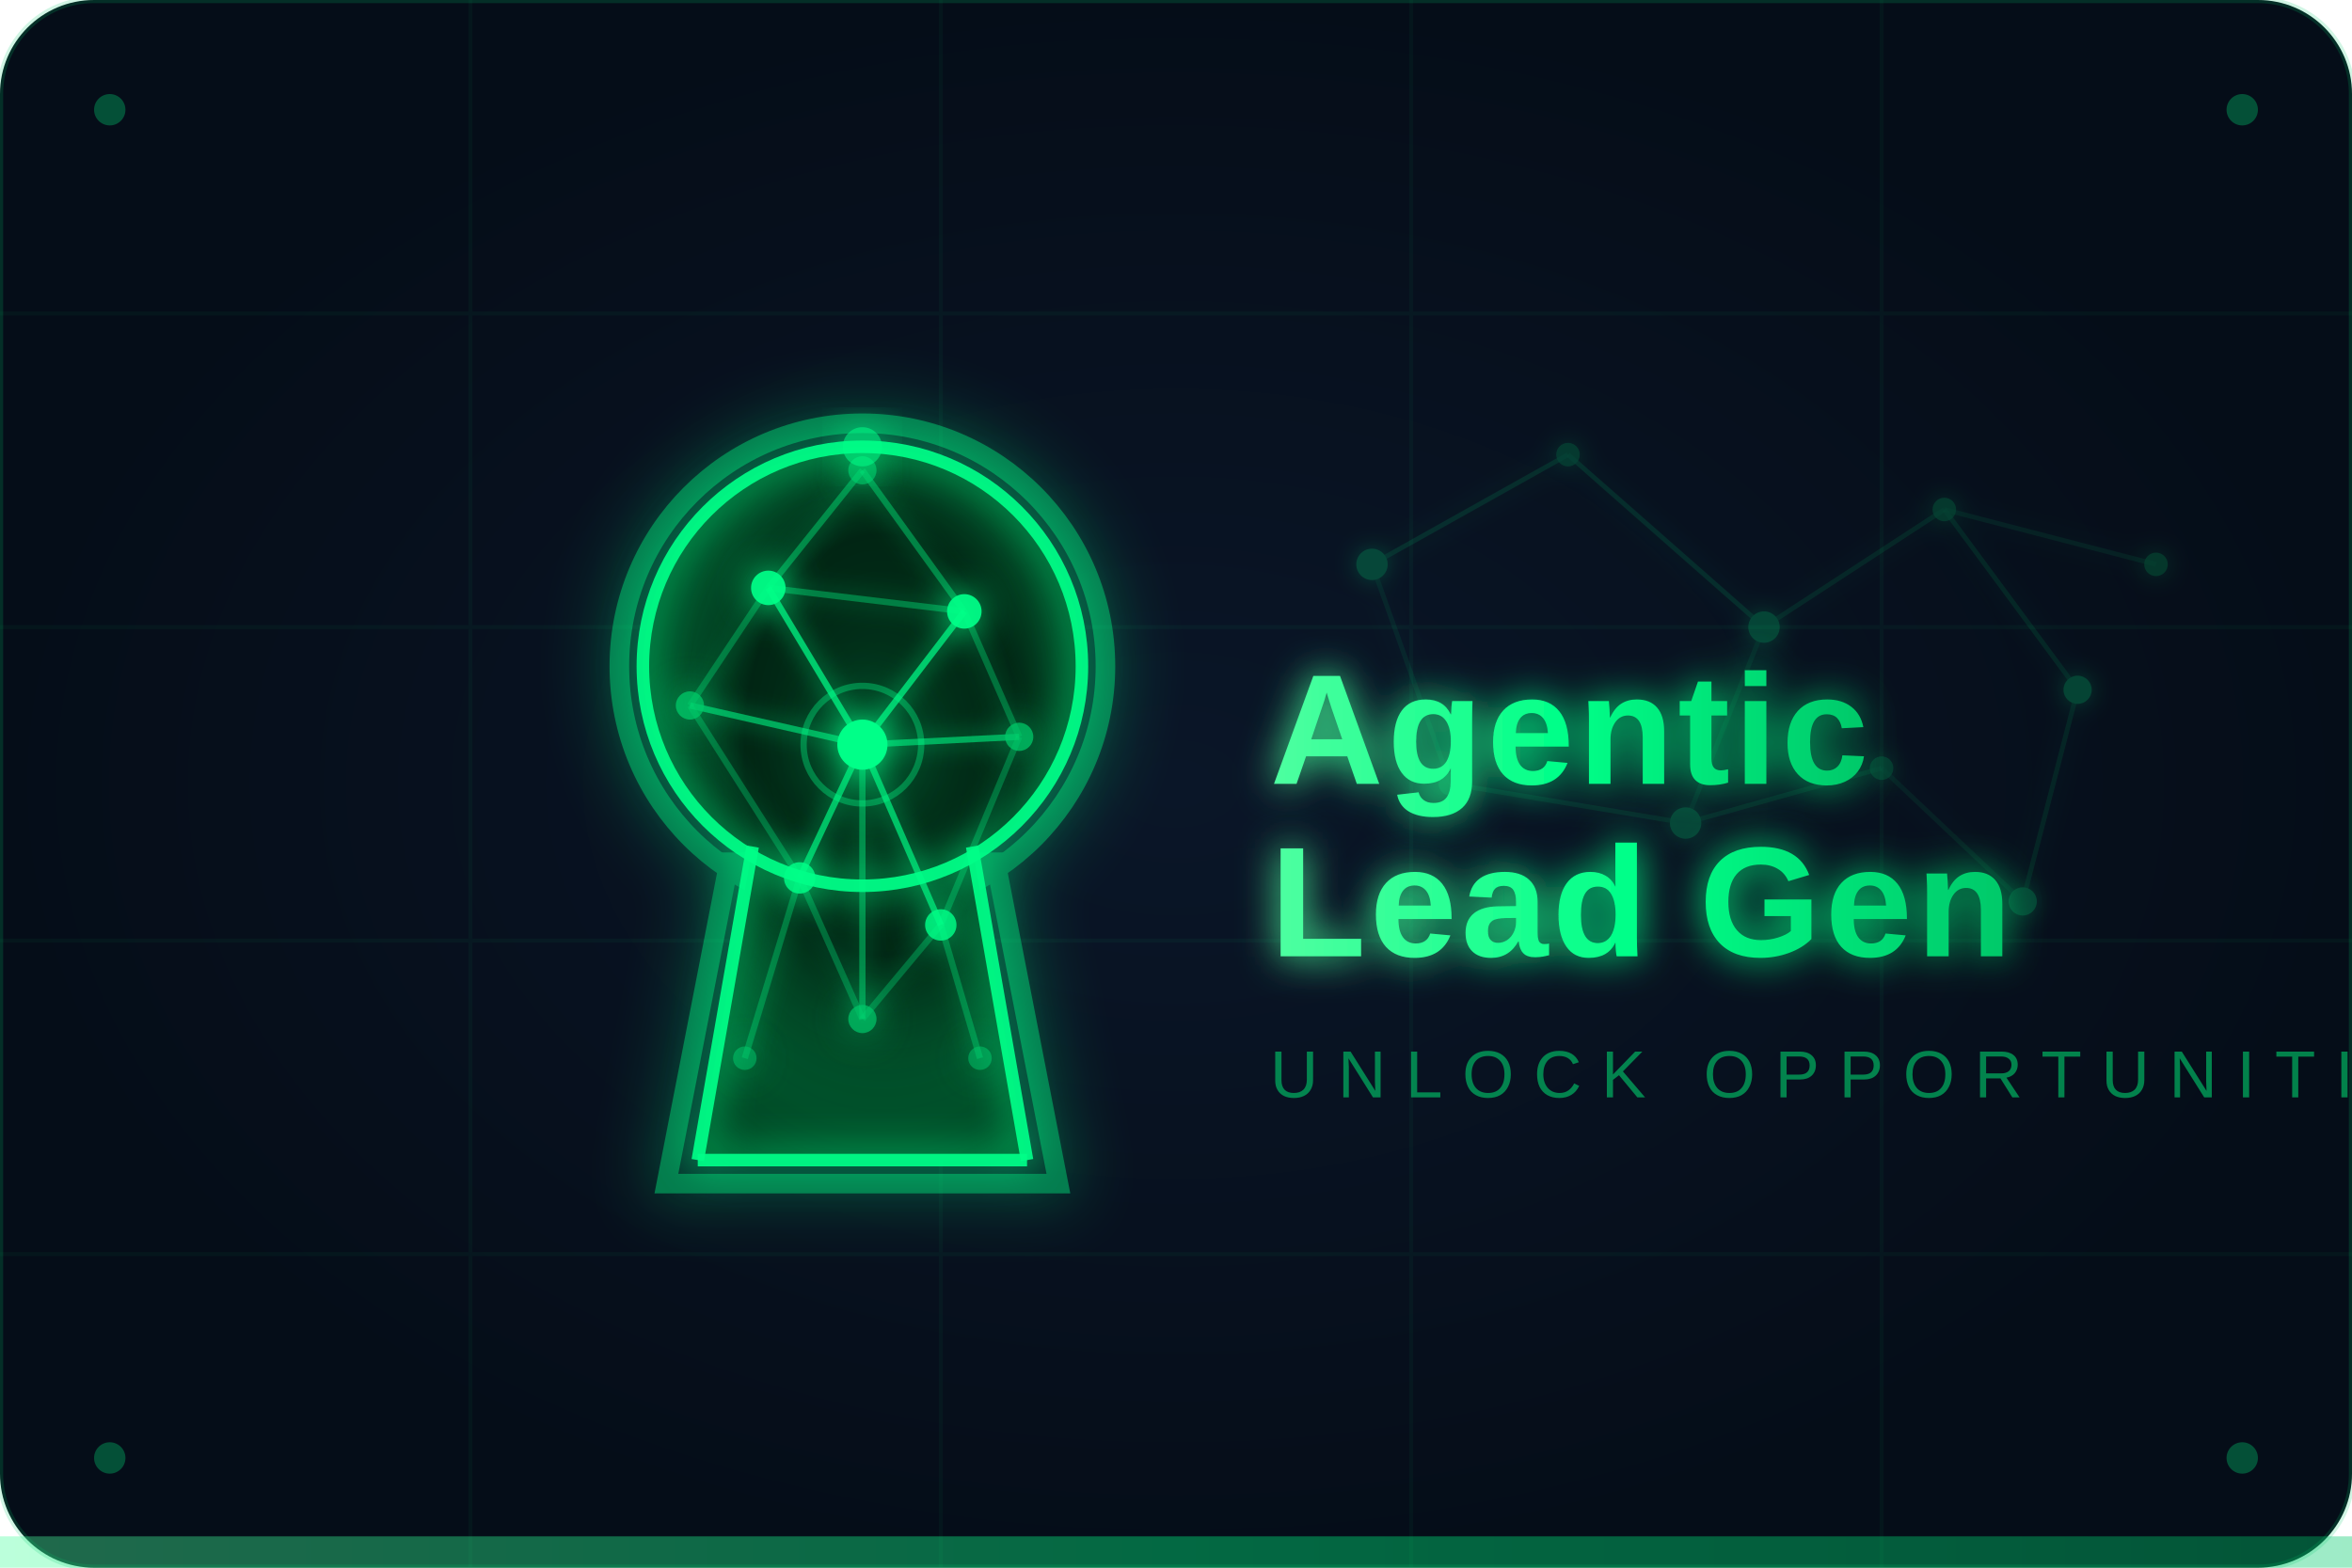
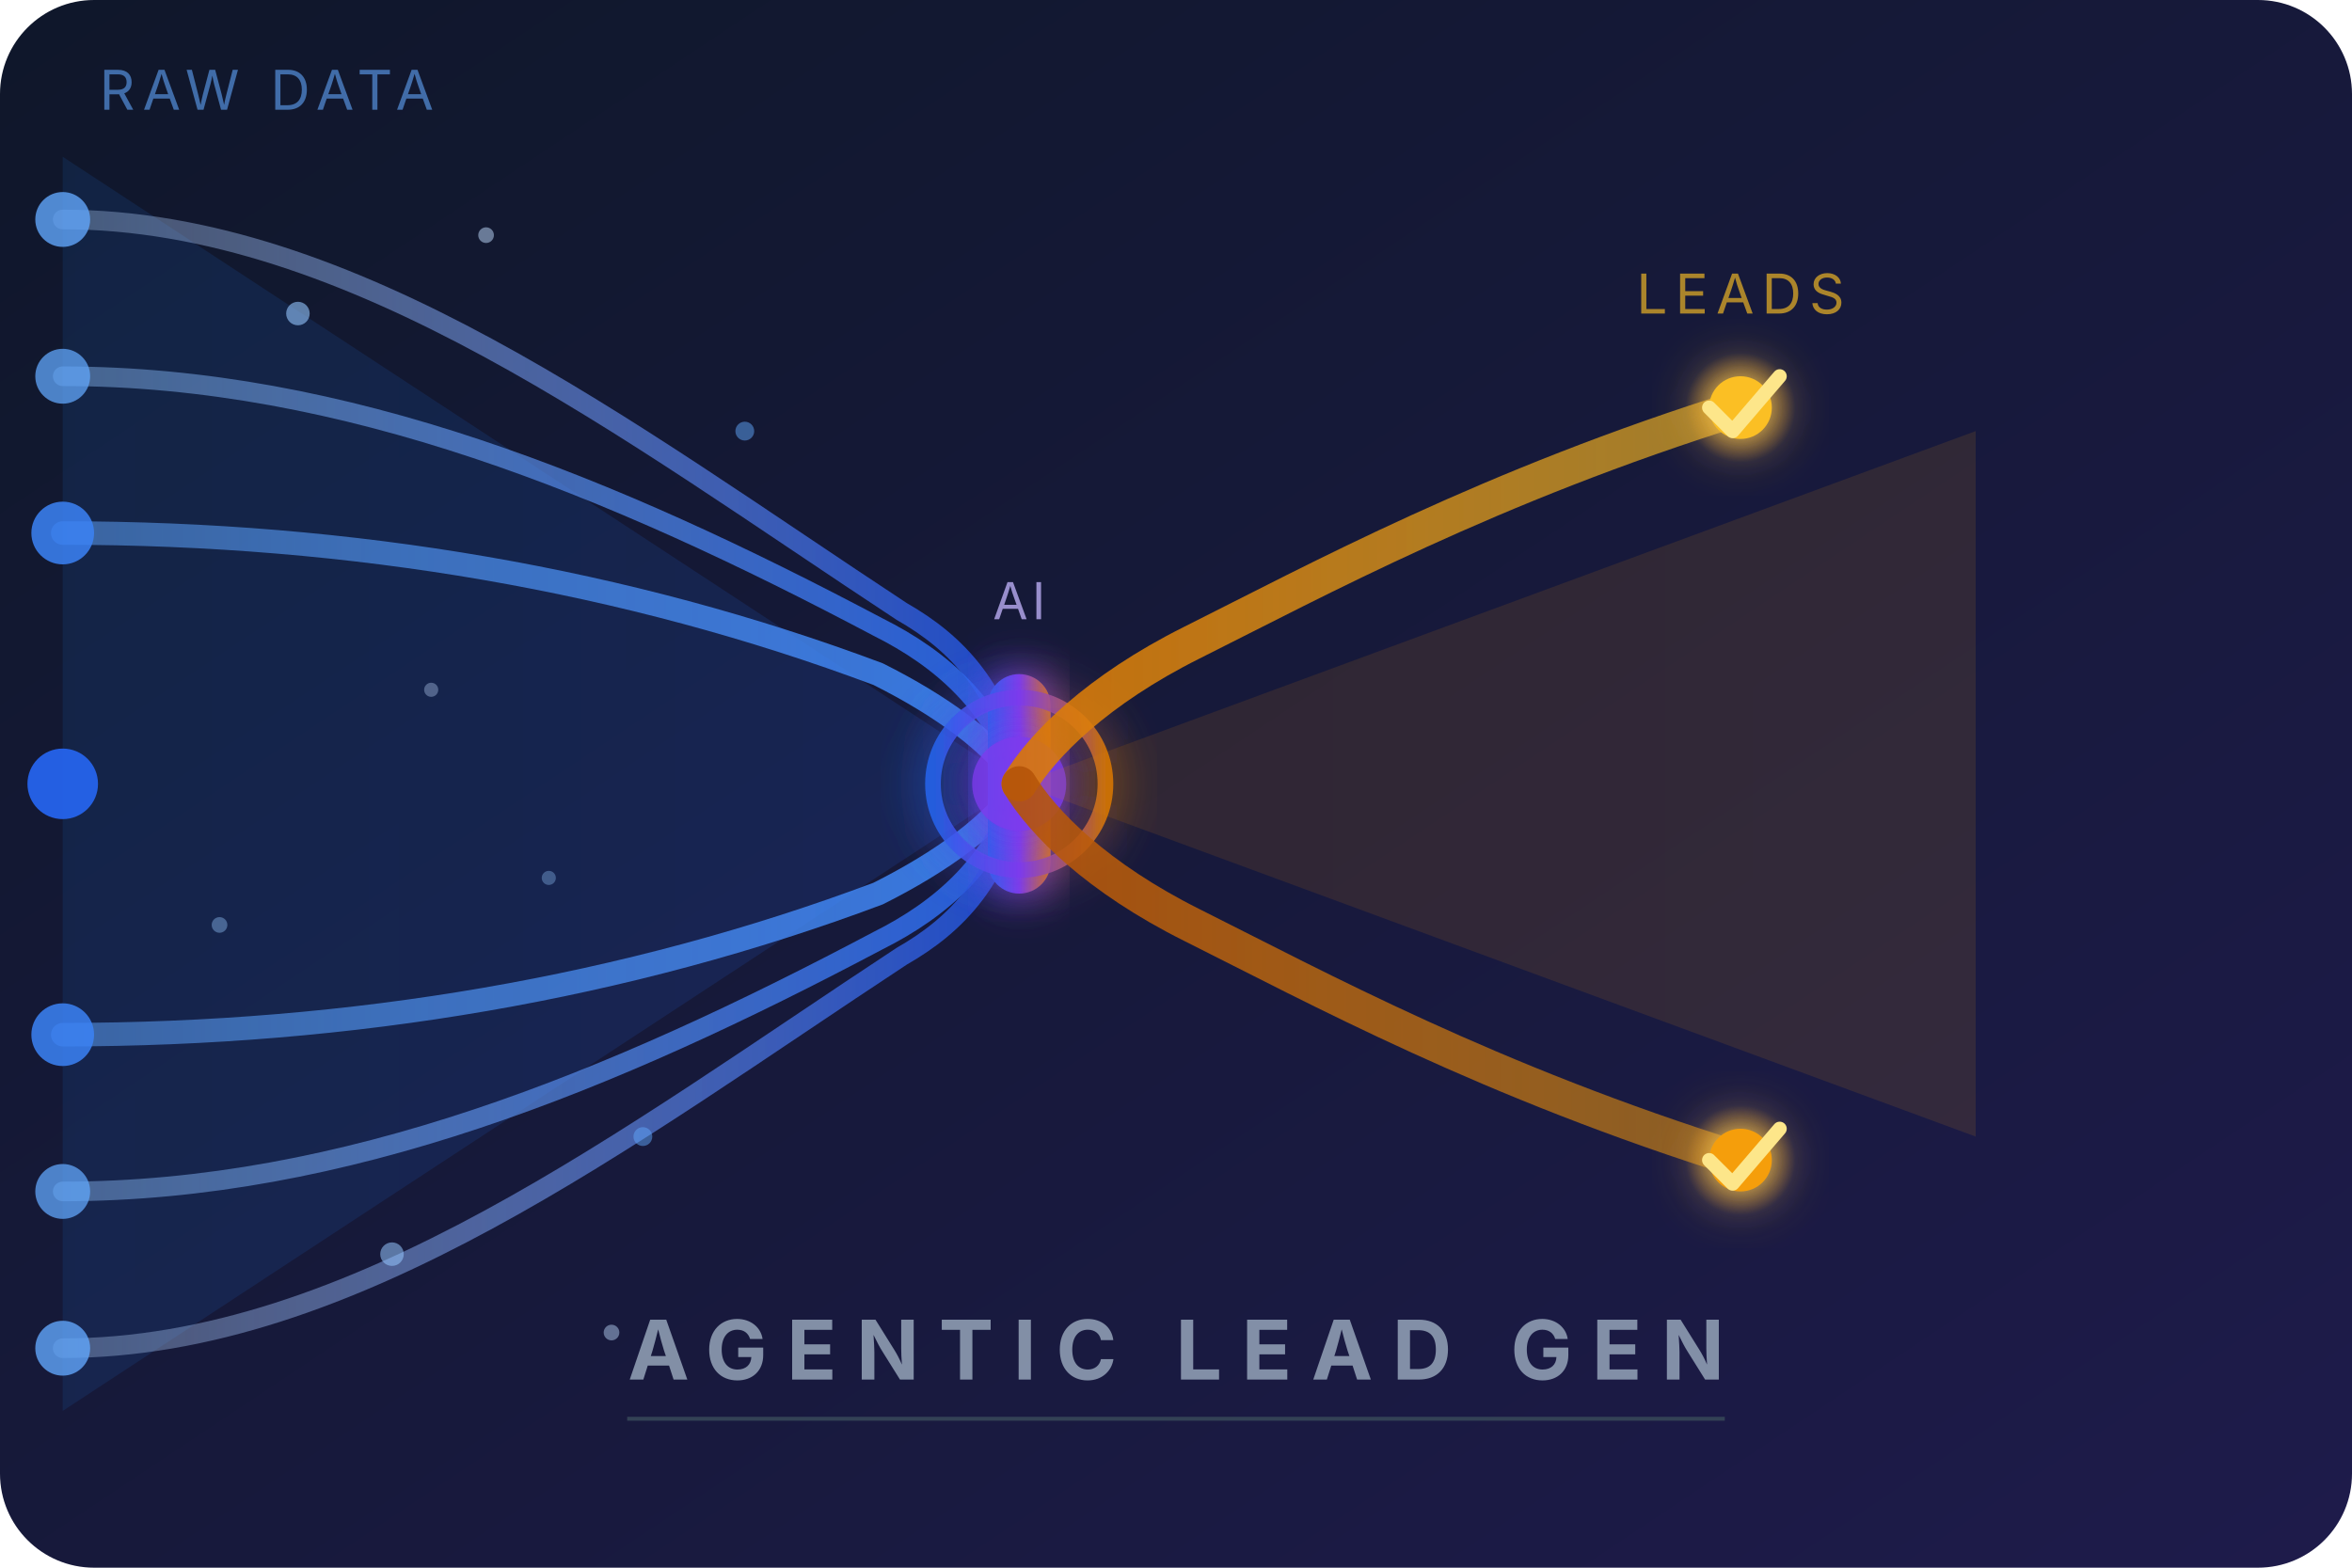
<svg xmlns="http://www.w3.org/2000/svg" viewBox="0 0 300 200" width="300" height="200">
  <defs>
-     <radialGradient id="bgGrad" cx="50%" cy="50%" r="50%">
-       <stop offset="0%" stop-color="#0a1628" />
-       <stop offset="100%" stop-color="#050d18" />
+     <linearGradient id="leftGrad" x1="0%" y1="0%" x2="100%" y2="0%">
+       <stop offset="0%" stop-color="#1a6fd4" stop-opacity="0.9" />
+       <stop offset="100%" stop-color="#2563eb" stop-opacity="1" />
+     </linearGradient>
+     <linearGradient id="waistGrad" x1="0%" y1="0%" x2="100%" y2="0%">
+       <stop offset="0%" stop-color="#2563eb" />
+       <stop offset="50%" stop-color="#7c3aed" />
+       <stop offset="100%" stop-color="#d97706" />
+     </linearGradient>
+     <linearGradient id="rightGrad" x1="0%" y1="0%" x2="100%" y2="0%">
+       <stop offset="0%" stop-color="#d97706" stop-opacity="1" />
+       <stop offset="100%" stop-color="#f59e0b" stop-opacity="0.9" />
+     </linearGradient>
+     <linearGradient id="s1" x1="0%" y1="0%" x2="100%" y2="0%">
+       <stop offset="0%" stop-color="#60a5fa" stop-opacity="0.5" />
+       <stop offset="100%" stop-color="#3b82f6" stop-opacity="0.9" />
+     </linearGradient>
+     <linearGradient id="s2" x1="0%" y1="0%" x2="100%" y2="0%">
+       <stop offset="0%" stop-color="#93c5fd" stop-opacity="0.4" />
+       <stop offset="100%" stop-color="#2563eb" stop-opacity="0.9" />
+     </linearGradient>
+     <linearGradient id="s3" x1="0%" y1="0%" x2="100%" y2="0%">
+       <stop offset="0%" stop-color="#bfdbfe" stop-opacity="0.3" />
+       <stop offset="100%" stop-color="#1d4ed8" stop-opacity="0.9" />
+     </linearGradient>
+     <linearGradient id="r1" x1="0%" y1="0%" x2="100%" y2="0%">
+       <stop offset="0%" stop-color="#d97706" stop-opacity="0.9" />
+       <stop offset="100%" stop-color="#fbbf24" stop-opacity="0.6" />
+     </linearGradient>
+     <linearGradient id="r2" x1="0%" y1="0%" x2="100%" y2="0%">
+       <stop offset="0%" stop-color="#b45309" stop-opacity="0.9" />
+       <stop offset="100%" stop-color="#f59e0b" stop-opacity="0.5" />
+     </linearGradient>
+     <filter id="glow" x="-30%" y="-30%" width="160%" height="160%">
+       <feGaussianBlur in="SourceGraphic" stdDeviation="3" result="blur" />
+       <feMerge>
+         <feMergeNode in="blur" />
+         <feMergeNode in="SourceGraphic" />
+       </feMerge>
+     </filter>
+     <radialGradient id="dotGold" cx="50%" cy="50%" r="50%">
+       <stop offset="0%" stop-color="#fde68a" stop-opacity="1" />
+       <stop offset="100%" stop-color="#f59e0b" stop-opacity="0" />
    </radialGradient>
-     <radialGradient id="keyholeGrad" cx="50%" cy="40%" r="60%">
-       <stop offset="0%" stop-color="#00ff88" stop-opacity="0.18" />
-       <stop offset="45%" stop-color="#00c96a" stop-opacity="0.12" />
-       <stop offset="100%" stop-color="#003d1f" stop-opacity="0.98" />
-     </radialGradient>
-     <filter id="glow" x="-50%" y="-50%" width="200%" height="200%">
-       <feGaussianBlur stdDeviation="2.5" result="blur" />
-       <feComposite in="SourceGraphic" in2="blur" operator="over" />
-     </filter>
-     <filter id="strongGlow" x="-100%" y="-100%" width="300%" height="300%">
-       <feGaussianBlur stdDeviation="4" result="blur" />
-       <feComposite in="SourceGraphic" in2="blur" operator="over" />
-     </filter>
-     <filter id="netGlow" x="-30%" y="-30%" width="160%" height="160%">
-       <feGaussianBlur stdDeviation="1.5" result="blur" />
-       <feComposite in="SourceGraphic" in2="blur" operator="over" />
-     </filter>
-     <clipPath id="keyholeClip">
-       <circle cx="110" cy="85" r="28" />
-       <polygon points="96,108 124,108 131,148 89,148" />
-     </clipPath>
-     <linearGradient id="textGrad" x1="0%" y1="0%" x2="100%" y2="0%">
-       <stop offset="0%" stop-color="#4dffa0" />
-       <stop offset="50%" stop-color="#00ff88" />
-       <stop offset="100%" stop-color="#00c96a" />
-     </linearGradient>
-     <linearGradient id="lineGrad" x1="0%" y1="0%" x2="100%" y2="0%">
-       <stop offset="0%" stop-color="#00ff88" stop-opacity="0.6" />
-       <stop offset="100%" stop-color="#00c96a" stop-opacity="0.08" />
+     <linearGradient id="bgGrad" x1="0%" y1="0%" x2="100%" y2="100%">
+       <stop offset="0%" stop-color="#0f172a" />
+       <stop offset="100%" stop-color="#1e1b4b" />
    </linearGradient>
  </defs>
  <rect width="300" height="200" fill="url(#bgGrad)" rx="12" />
-   <g opacity="0.04" stroke="#00ff88" stroke-width="0.5">
-     <line x1="0" y1="40" x2="300" y2="40" />
-     <line x1="0" y1="80" x2="300" y2="80" />
-     <line x1="0" y1="120" x2="300" y2="120" />
-     <line x1="0" y1="160" x2="300" y2="160" />
-     <line x1="60" y1="0" x2="60" y2="200" />
-     <line x1="120" y1="0" x2="120" y2="200" />
-     <line x1="180" y1="0" x2="180" y2="200" />
-     <line x1="240" y1="0" x2="240" y2="200" />
-   </g>
-   <g filter="url(#strongGlow)" opacity="0.45">
-     <circle cx="110" cy="85" r="31" fill="none" stroke="#00ff88" stroke-width="2.5" />
-     <polygon points="93,110 127,110 135,151 85,151" fill="none" stroke="#00ff88" stroke-width="2.5" />
-   </g>
-   <circle cx="110" cy="85" r="28" fill="#010f08" />
-   <polygon points="96,108 124,108 131,148 89,148" fill="#010f08" />
-   <g clip-path="url(#keyholeClip)">
-     <rect x="80" y="55" width="65" height="100" fill="url(#keyholeGrad)" />
-     <g filter="url(#netGlow)" stroke="#00ff88" stroke-width="0.8" fill="none">
-       <line x1="110" y1="95" x2="98" y2="75" stroke-opacity="0.7" />
-       <line x1="110" y1="95" x2="123" y2="78" stroke-opacity="0.7" />
-       <line x1="110" y1="95" x2="88" y2="90" stroke-opacity="0.55" />
-       <line x1="110" y1="95" x2="130" y2="94" stroke-opacity="0.55" />
-       <line x1="110" y1="95" x2="102" y2="112" stroke-opacity="0.65" />
-       <line x1="110" y1="95" x2="120" y2="118" stroke-opacity="0.65" />
-       <line x1="110" y1="95" x2="110" y2="130" stroke-opacity="0.4" />
-       <line x1="98" y1="75" x2="123" y2="78" stroke-opacity="0.35" />
-       <line x1="98" y1="75" x2="88" y2="90" stroke-opacity="0.3" />
-       <line x1="123" y1="78" x2="130" y2="94" stroke-opacity="0.3" />
-       <line x1="88" y1="90" x2="102" y2="112" stroke-opacity="0.28" />
-       <line x1="130" y1="94" x2="120" y2="118" stroke-opacity="0.28" />
-       <line x1="102" y1="112" x2="110" y2="130" stroke-opacity="0.28" />
-       <line x1="120" y1="118" x2="110" y2="130" stroke-opacity="0.28" />
-       <line x1="110" y1="60" x2="98" y2="75" stroke-opacity="0.38" />
-       <line x1="110" y1="60" x2="123" y2="78" stroke-opacity="0.38" />
-       <line x1="95" y1="135" x2="102" y2="112" stroke-opacity="0.3" />
-       <line x1="125" y1="135" x2="120" y2="118" stroke-opacity="0.3" />
-     </g>
-     <g filter="url(#glow)">
-       <circle cx="110" cy="95" r="3.2" fill="#00ff88" />
-       <circle cx="110" cy="95" r="7.5" fill="none" stroke="#00ff88" stroke-width="0.8" stroke-opacity="0.35" />
-       <circle cx="98" cy="75" r="2.2" fill="#00ff88" opacity="0.92" />
-       <circle cx="123" cy="78" r="2.2" fill="#00ff88" opacity="0.92" />
-       <circle cx="88" cy="90" r="1.8" fill="#00c96a" opacity="0.72" />
-       <circle cx="130" cy="94" r="1.8" fill="#00c96a" opacity="0.72" />
-       <circle cx="102" cy="112" r="2" fill="#00ff88" opacity="0.82" />
-       <circle cx="120" cy="118" r="2" fill="#00ff88" opacity="0.82" />
-       <circle cx="110" cy="130" r="1.8" fill="#00c96a" opacity="0.68" />
-       <circle cx="110" cy="60" r="1.8" fill="#00c96a" opacity="0.58" />
-       <circle cx="95" cy="135" r="1.5" fill="#00c96a" opacity="0.48" />
-       <circle cx="125" cy="135" r="1.5" fill="#00c96a" opacity="0.48" />
-     </g>
-   </g>
-   <g filter="url(#glow)" fill="none" stroke="#00ff88" stroke-width="1.6">
-     <circle cx="110" cy="85" r="28" stroke-opacity="0.92" />
-     <line x1="96" y1="108" x2="89" y2="148" stroke-opacity="0.92" />
-     <line x1="124" y1="108" x2="131" y2="148" stroke-opacity="0.92" />
-     <line x1="89" y1="148" x2="131" y2="148" stroke-opacity="0.92" />
-   </g>
-   <circle cx="110" cy="57" r="2.5" fill="#00ff88" opacity="0.62" filter="url(#glow)" />
-   <g opacity="0.22" filter="url(#netGlow)">
-     <circle cx="175" cy="72" r="2" fill="#00ff88" />
-     <circle cx="200" cy="58" r="1.5" fill="#00c96a" />
-     <circle cx="225" cy="80" r="2" fill="#00ff88" />
-     <circle cx="248" cy="65" r="1.5" fill="#00c96a" />
-     <circle cx="265" cy="88" r="1.8" fill="#00ff88" />
-     <circle cx="185" cy="100" r="1.5" fill="#00c96a" />
-     <circle cx="215" cy="105" r="2" fill="#00ff88" />
-     <circle cx="240" cy="98" r="1.5" fill="#00c96a" />
-     <circle cx="258" cy="115" r="1.8" fill="#00ff88" />
-     <circle cx="275" cy="72" r="1.5" fill="#00c96a" />
-     <line x1="175" y1="72" x2="200" y2="58" stroke="#00ff88" stroke-width="0.6" stroke-opacity="0.5" />
-     <line x1="200" y1="58" x2="225" y2="80" stroke="#00ff88" stroke-width="0.6" stroke-opacity="0.5" />
-     <line x1="225" y1="80" x2="248" y2="65" stroke="#00ff88" stroke-width="0.6" stroke-opacity="0.4" />
-     <line x1="248" y1="65" x2="265" y2="88" stroke="#00ff88" stroke-width="0.6" stroke-opacity="0.4" />
-     <line x1="265" y1="88" x2="258" y2="115" stroke="#00ff88" stroke-width="0.6" stroke-opacity="0.38" />
-     <line x1="215" y1="105" x2="240" y2="98" stroke="#00ff88" stroke-width="0.6" stroke-opacity="0.38" />
-     <line x1="185" y1="100" x2="215" y2="105" stroke="#00ff88" stroke-width="0.6" stroke-opacity="0.38" />
-     <line x1="175" y1="72" x2="185" y2="100" stroke="#00ff88" stroke-width="0.6" stroke-opacity="0.32" />
-     <line x1="248" y1="65" x2="275" y2="72" stroke="#00ff88" stroke-width="0.6" stroke-opacity="0.32" />
-     <line x1="225" y1="80" x2="215" y2="105" stroke="#00ff88" stroke-width="0.6" stroke-opacity="0.28" />
-     <line x1="240" y1="98" x2="258" y2="115" stroke="#00ff88" stroke-width="0.6" stroke-opacity="0.28" />
-   </g>
-   <text x="162" y="100" font-family="'Segoe UI','Helvetica Neue',Arial,sans-serif" font-size="20" font-weight="700" letter-spacing="0.5" fill="url(#textGrad)" filter="url(#glow)">Agentic</text>
-   <line x1="162" y1="108" x2="288" y2="108" stroke="url(#lineGrad)" stroke-width="0.8" />
-   <text x="162" y="122" font-family="'Segoe UI','Helvetica Neue',Arial,sans-serif" font-size="20" font-weight="700" letter-spacing="0.5" fill="url(#textGrad)" filter="url(#glow)">Lead Gen</text>
-   <text x="162" y="140" font-family="'Segoe UI','Helvetica Neue',Arial,sans-serif" font-size="8.5" font-weight="400" letter-spacing="2.5" fill="#00c96a" opacity="0.62">UNLOCK OPPORTUNITIES</text>
-   <rect x="0" y="196" width="300" height="4" fill="url(#textGrad)" opacity="0.38" />
-   <circle cx="14" cy="14" r="2" fill="#00ff88" opacity="0.28" />
-   <circle cx="286" cy="14" r="2" fill="#00ff88" opacity="0.28" />
-   <circle cx="14" cy="186" r="2" fill="#00ff88" opacity="0.28" />
-   <circle cx="286" cy="186" r="2" fill="#00ff88" opacity="0.28" />
-   <rect width="300" height="200" fill="none" stroke="#00c96a" stroke-width="0.8" stroke-opacity="0.18" rx="12" />
+   <path d="M 8,20 L 130,100 L 8,180 Z" fill="url(#leftGrad)" opacity="0.15" />
+   <path d="M 8,28 C 45,28 80,55 115,78 C 122,82 128,88 130,100" fill="none" stroke="url(#s3)" stroke-width="2.5" stroke-linecap="round" />
+   <path d="M 8,48 C 44,48 78,62 112,80 C 120,84 127,90 130,100" fill="none" stroke="url(#s2)" stroke-width="2.5" stroke-linecap="round" />
+   <path d="M 8,68 C 45,68 80,74 112,86 C 120,90 127,95 130,100" fill="none" stroke="url(#s1)" stroke-width="3" stroke-linecap="round" />
+   <path d="M 8,100 C 50,100 90,100 130,100" fill="none" stroke="url(#leftGrad)" stroke-width="3.5" stroke-linecap="round" />
+   <path d="M 8,132 C 45,132 80,126 112,114 C 120,110 127,105 130,100" fill="none" stroke="url(#s1)" stroke-width="3" stroke-linecap="round" />
+   <path d="M 8,152 C 44,152 78,138 112,120 C 120,116 127,110 130,100" fill="none" stroke="url(#s2)" stroke-width="2.5" stroke-linecap="round" />
+   <path d="M 8,172 C 45,172 80,145 115,122 C 122,118 128,112 130,100" fill="none" stroke="url(#s3)" stroke-width="2.5" stroke-linecap="round" />
+   <circle cx="8" cy="28" r="3.5" fill="#60a5fa" opacity="0.8" />
+   <circle cx="8" cy="48" r="3.5" fill="#60a5fa" opacity="0.75" />
+   <circle cx="8" cy="68" r="4" fill="#3b82f6" opacity="0.85" />
+   <circle cx="8" cy="100" r="4.5" fill="#2563eb" opacity="0.95" />
+   <circle cx="8" cy="132" r="4" fill="#3b82f6" opacity="0.85" />
+   <circle cx="8" cy="152" r="3.5" fill="#60a5fa" opacity="0.75" />
+   <circle cx="8" cy="172" r="3.5" fill="#60a5fa" opacity="0.8" />
+   <rect x="126" y="86" width="8" height="28" rx="4" fill="url(#waistGrad)" filter="url(#glow)" />
+   <circle cx="130" cy="100" r="11" fill="none" stroke="url(#waistGrad)" stroke-width="2" filter="url(#glow)" opacity="0.9" />
+   <circle cx="130" cy="100" r="6" fill="#7c3aed" opacity="0.85" filter="url(#glow)" />
+   <path d="M 130,100 L 252,55 L 252,145 Z" fill="url(#rightGrad)" opacity="0.13" />
+   <path d="M 130,100 C 133,95 140,88 152,82 C 168,74 190,62 222,52" fill="none" stroke="url(#r1)" stroke-width="4.5" stroke-linecap="round" />
+   <path d="M 130,100 C 133,105 140,112 152,118 C 168,126 190,138 222,148" fill="none" stroke="url(#r2)" stroke-width="4.5" stroke-linecap="round" />
+   <circle cx="222" cy="52" r="7" fill="url(#dotGold)" filter="url(#glow)" />
+   <circle cx="222" cy="52" r="4" fill="#fbbf24" />
+   <circle cx="222" cy="148" r="7" fill="url(#dotGold)" filter="url(#glow)" />
+   <circle cx="222" cy="148" r="4" fill="#f59e0b" />
+   <path d="M 218,52 L 221,55 L 227,48" fill="none" stroke="#fde68a" stroke-width="1.8" stroke-linecap="round" stroke-linejoin="round" />
+   <path d="M 218,148 L 221,151 L 227,144" fill="none" stroke="#fde68a" stroke-width="1.8" stroke-linecap="round" stroke-linejoin="round" />
+   <circle cx="38" cy="40" r="1.5" fill="#93c5fd" opacity="0.6" />
+   <circle cx="62" cy="30" r="1" fill="#bfdbfe" opacity="0.5" />
+   <circle cx="50" cy="160" r="1.5" fill="#93c5fd" opacity="0.55" />
+   <circle cx="78" cy="170" r="1" fill="#bfdbfe" opacity="0.45" />
+   <circle cx="95" cy="55" r="1.2" fill="#60a5fa" opacity="0.5" />
+   <circle cx="82" cy="145" r="1.2" fill="#60a5fa" opacity="0.5" />
+   <circle cx="28" cy="118" r="1" fill="#93c5fd" opacity="0.4" />
+   <circle cx="55" cy="88" r="0.9" fill="#bfdbfe" opacity="0.35" />
+   <circle cx="70" cy="112" r="0.9" fill="#93c5fd" opacity="0.35" />
+   <text x="34" y="14" text-anchor="middle" font-family="'Segoe UI', Inter, Arial, sans-serif" font-size="7" fill="#60a5fa" opacity="0.6" letter-spacing="1">RAW DATA</text>
+   <text x="222" y="40" text-anchor="middle" font-family="'Segoe UI', Inter, Arial, sans-serif" font-size="7" fill="#fbbf24" opacity="0.65" letter-spacing="1">LEADS</text>
+   <text x="130" y="79" text-anchor="middle" font-family="'Segoe UI', Inter, Arial, sans-serif" font-size="6.5" fill="#c4b5fd" opacity="0.75" letter-spacing="0.5">AI</text>
+   <text x="150" y="176" text-anchor="middle" font-family="'Segoe UI', Inter, Arial, sans-serif" font-size="10.5" fill="#94a3b8" opacity="0.85" font-weight="700" letter-spacing="2.5">AGENTIC LEAD GEN</text>
+   <line x1="80" y1="181" x2="220" y2="181" stroke="#334155" stroke-width="0.5" />
</svg>
